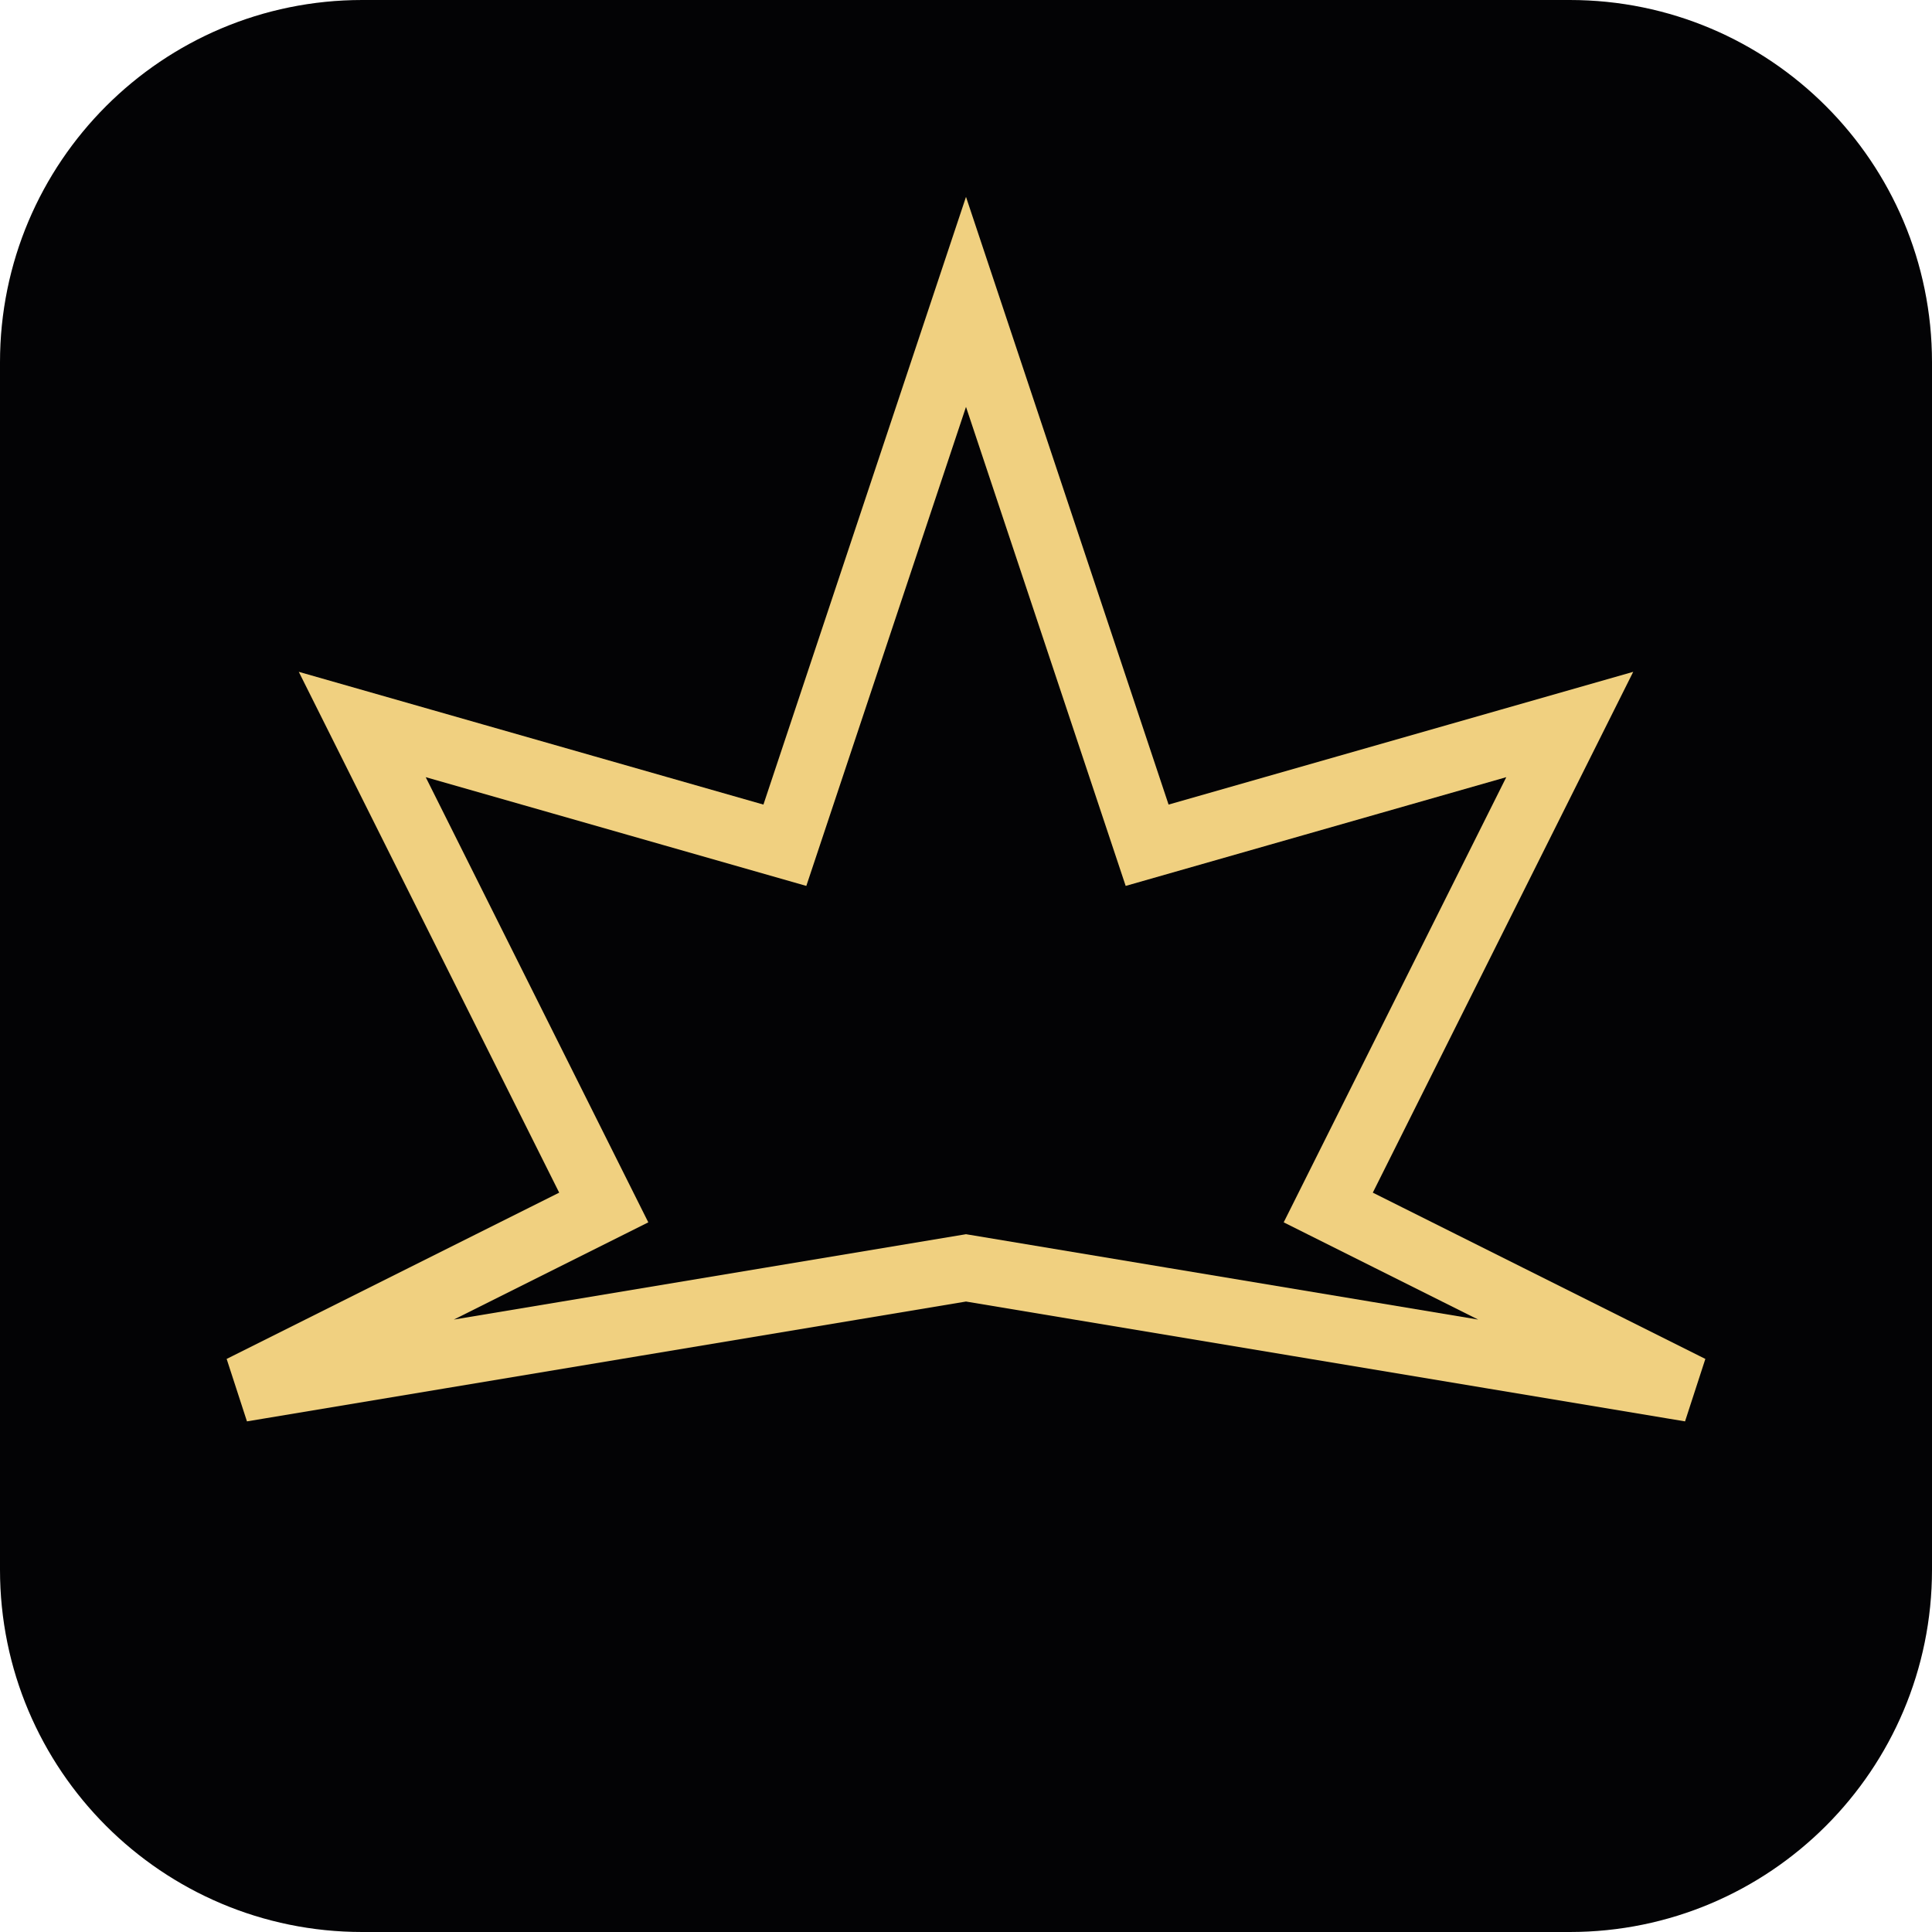
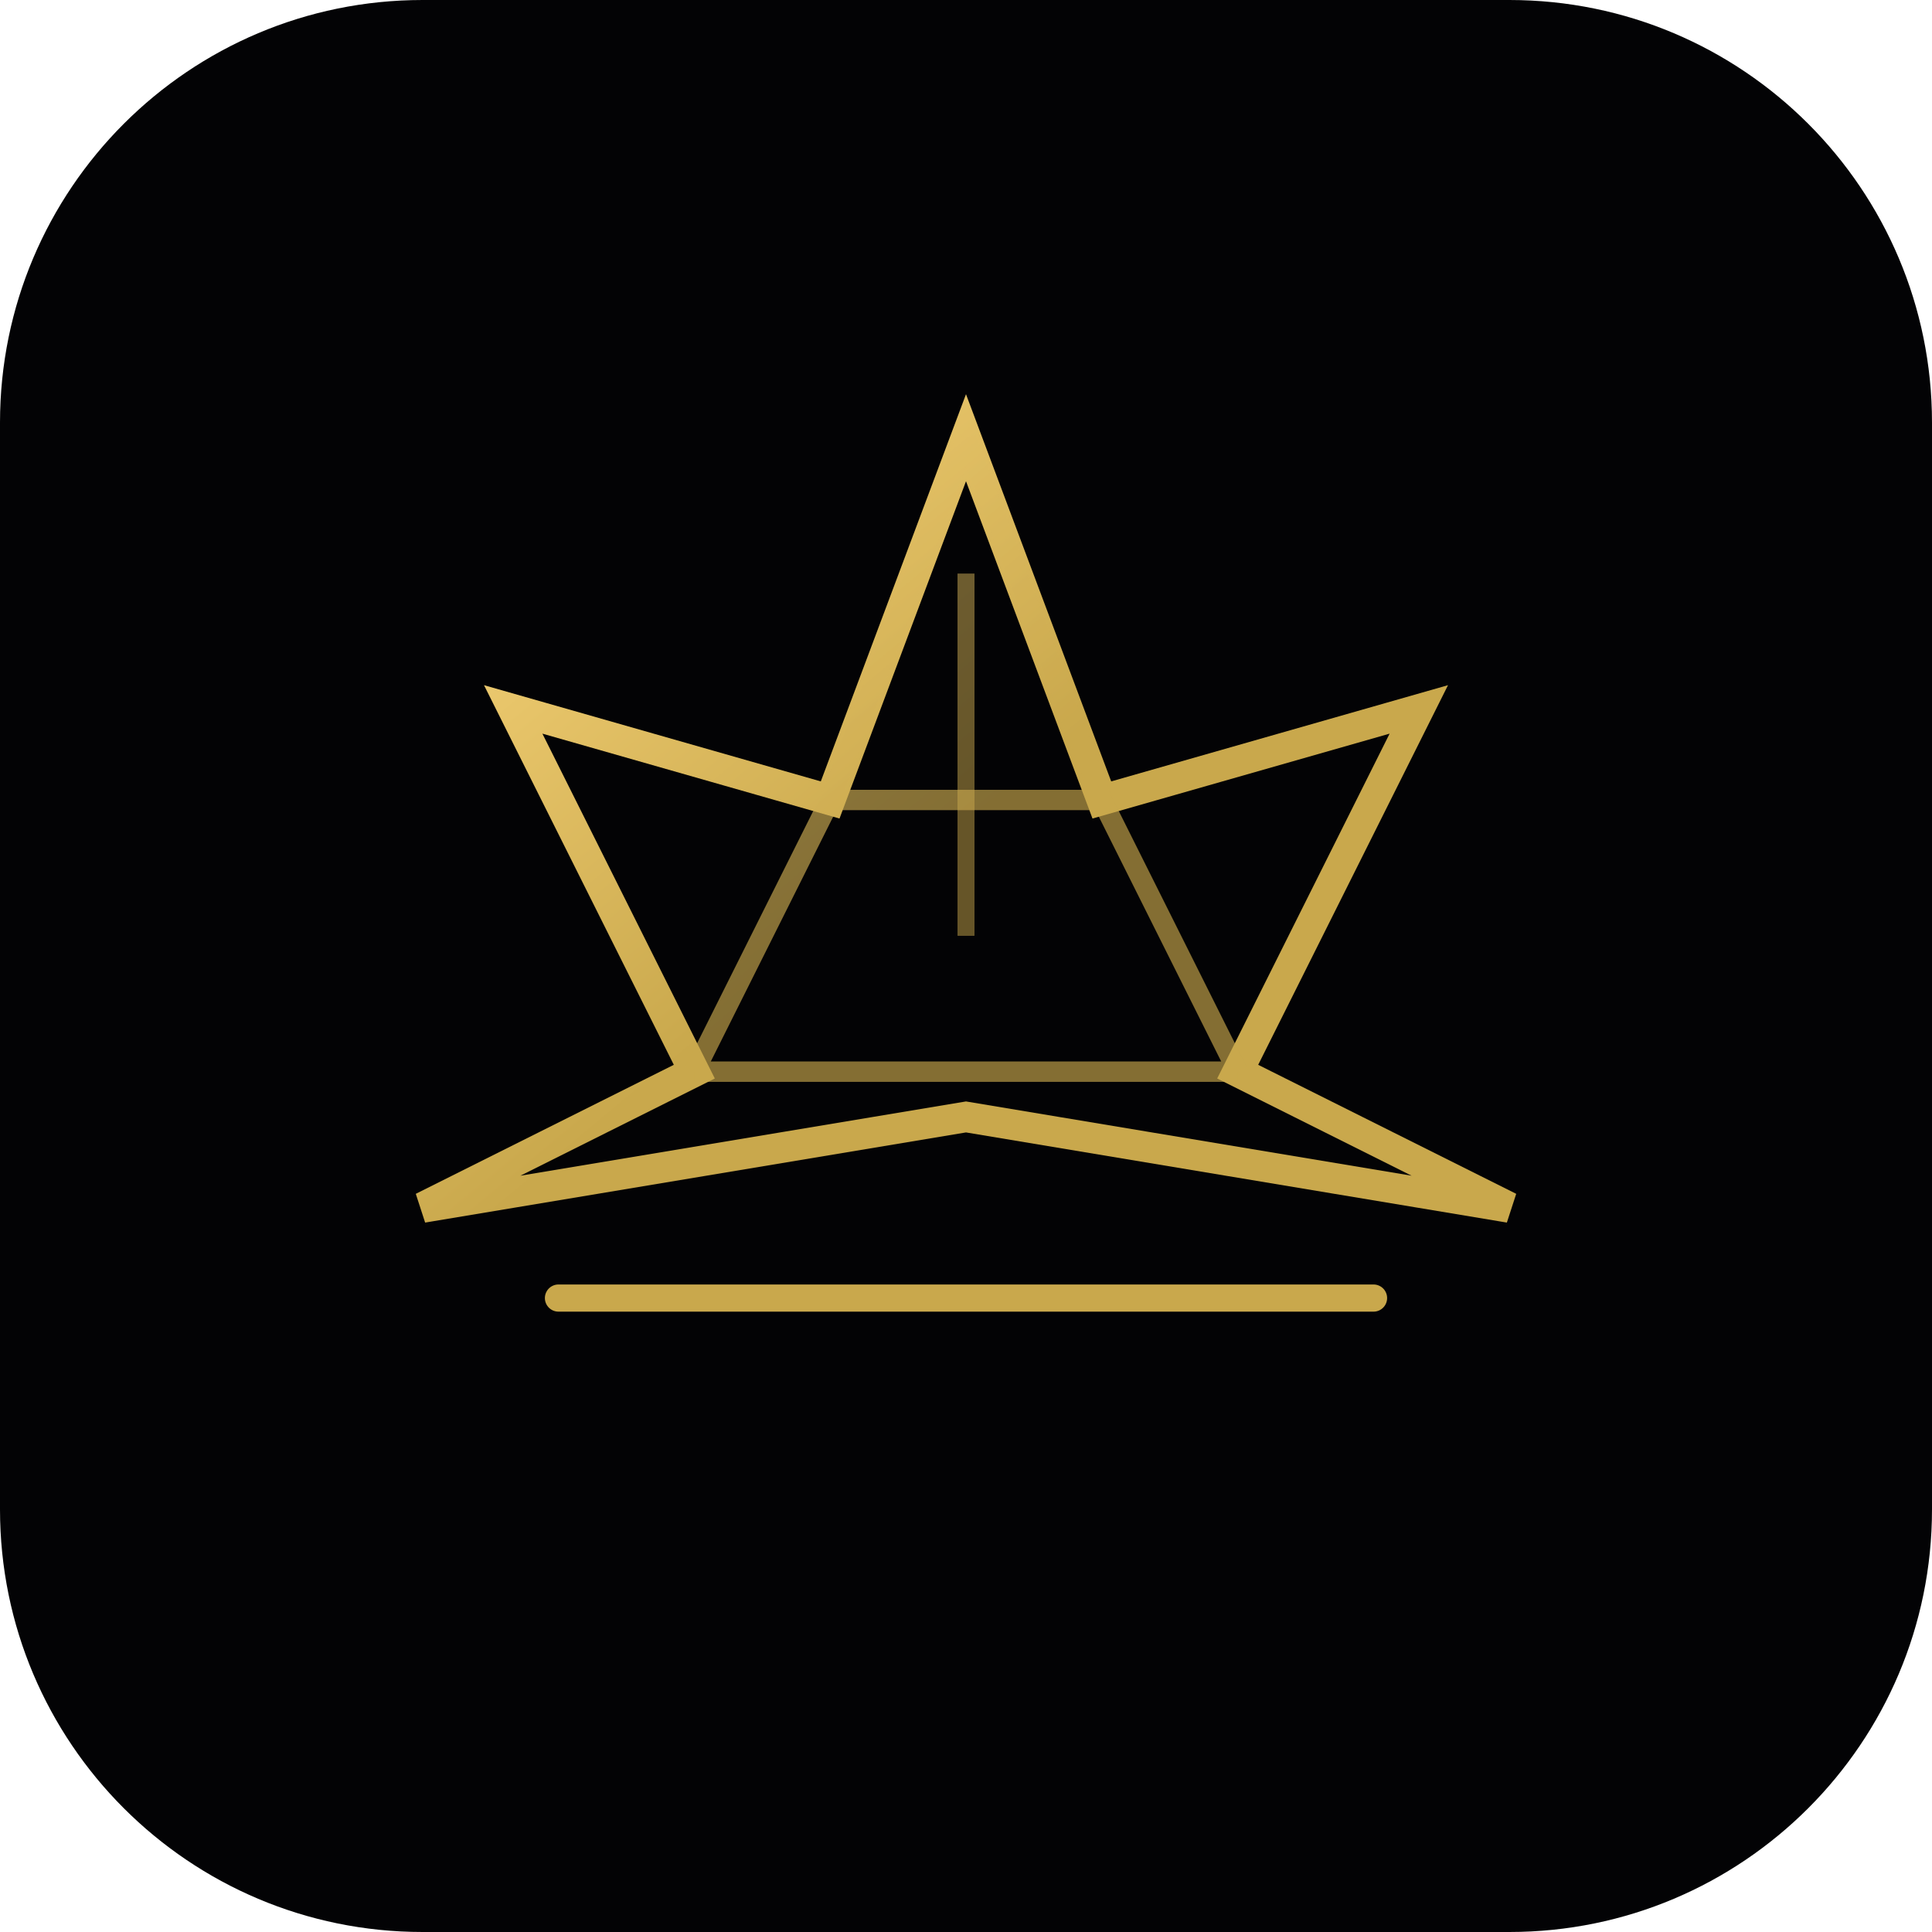
- <svg xmlns="http://www.w3.org/2000/svg" viewBox="0 0 32 32" fill="none">
+ <svg xmlns="http://www.w3.org/2000/svg" viewBox="0 0 32 32" fill="none" role="img" aria-label="Rei das Vendas">
  <defs>
-     <linearGradient id="g" x1="4" y1="4" x2="28" y2="28">
-       <stop offset="0%" stop-color="#F0D080" />
+     <linearGradient id="rdv-gold" x1="6" y1="4" x2="26" y2="28" gradientUnits="userSpaceOnUse">
+       <stop offset="0%" stop-color="#FFE9A8" />
+       <stop offset="45%" stop-color="#E8C56A" />
      <stop offset="100%" stop-color="#C9A84C" />
    </linearGradient>
  </defs>
-   <rect width="32" height="32" rx="6" fill="#030305" />
-   <path d="M16 5 L19 14 L26 12 L22 20 L28 23 L16 21 L4 23 L10 20 L6 12 L13 14 Z" stroke="url(#g)" stroke-width="1.1" fill="none" />
+   <rect width="32" height="32" rx="7" fill="#030305" />
+   <g transform="translate(4, 5) scale(0.375)">
+     <path d="M32 6 L38 22 L52 18 L44 34 L56 40 L32 36 L8 40 L20 34 L12 18 L26 22 Z" stroke="url(#rdv-gold)" stroke-width="1.35" stroke-linejoin="miter" fill="none" />
+     <path d="M32 6 L26 22 L20 34 M32 6 L38 22 L44 34 M26 22 L38 22 M20 34 L44 34" stroke="url(#rdv-gold)" stroke-width="0.9" stroke-opacity="0.65" fill="none" />
+     <path d="M14 44 H50" stroke="url(#rdv-gold)" stroke-width="1.2" stroke-linecap="round" />
+     <path d="M32 12 L32 28" stroke="url(#rdv-gold)" stroke-width="0.75" stroke-opacity="0.5" />
+   </g>
</svg>
